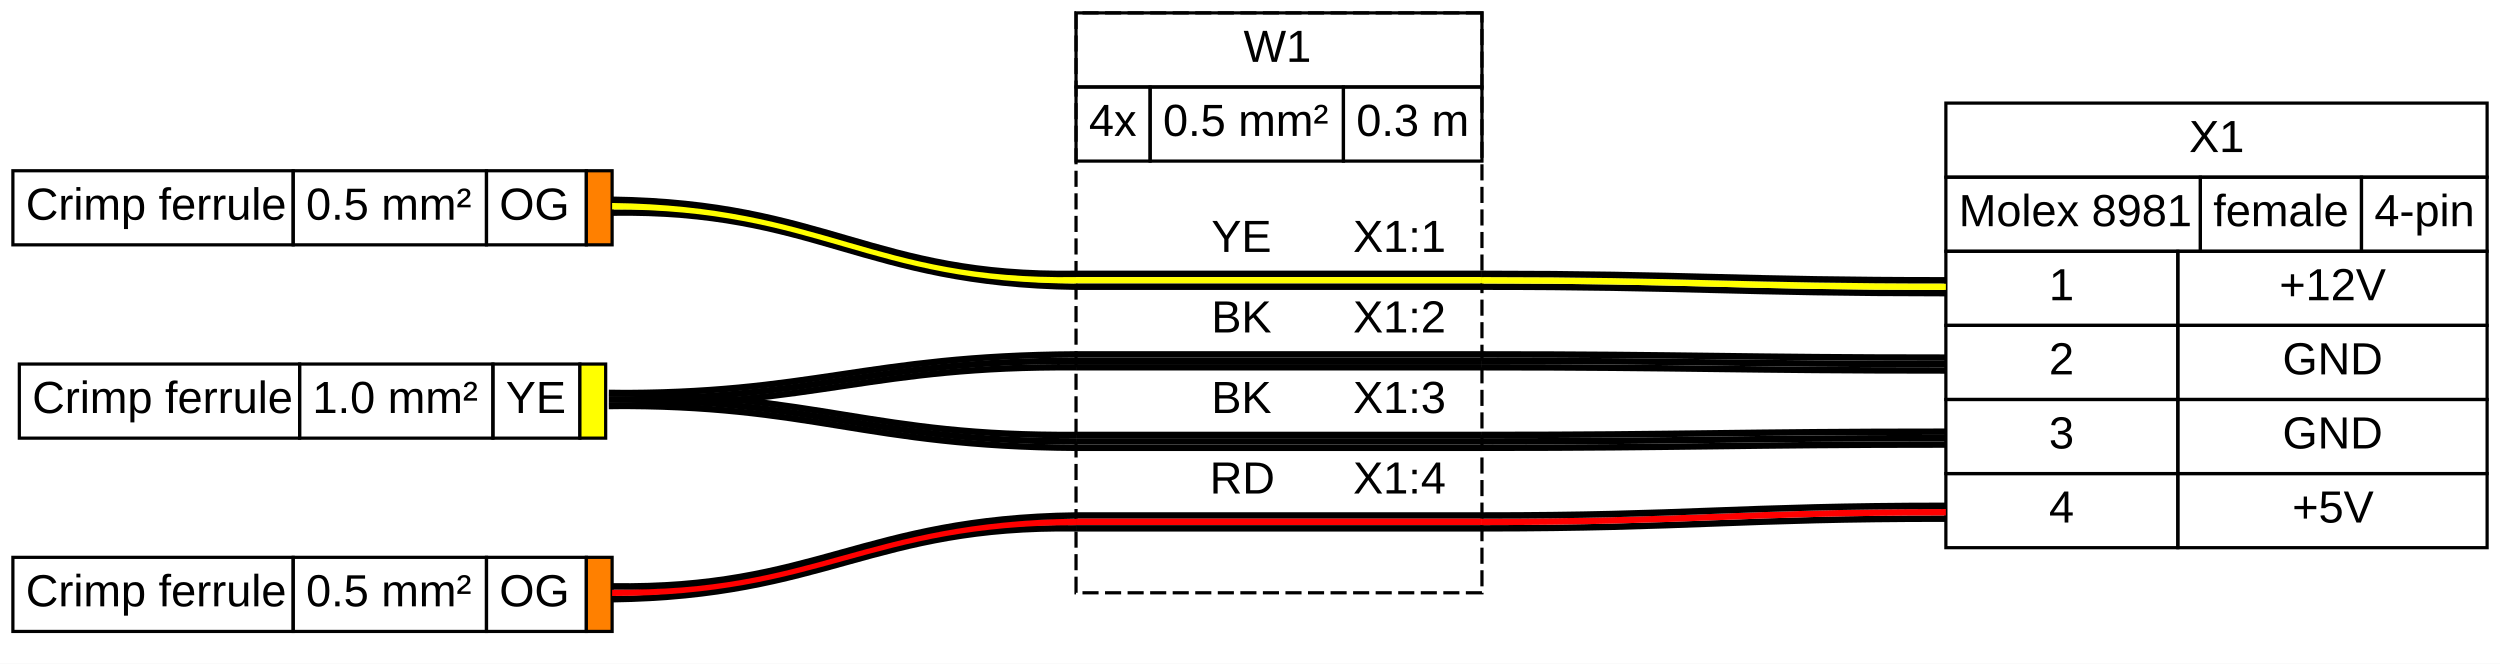
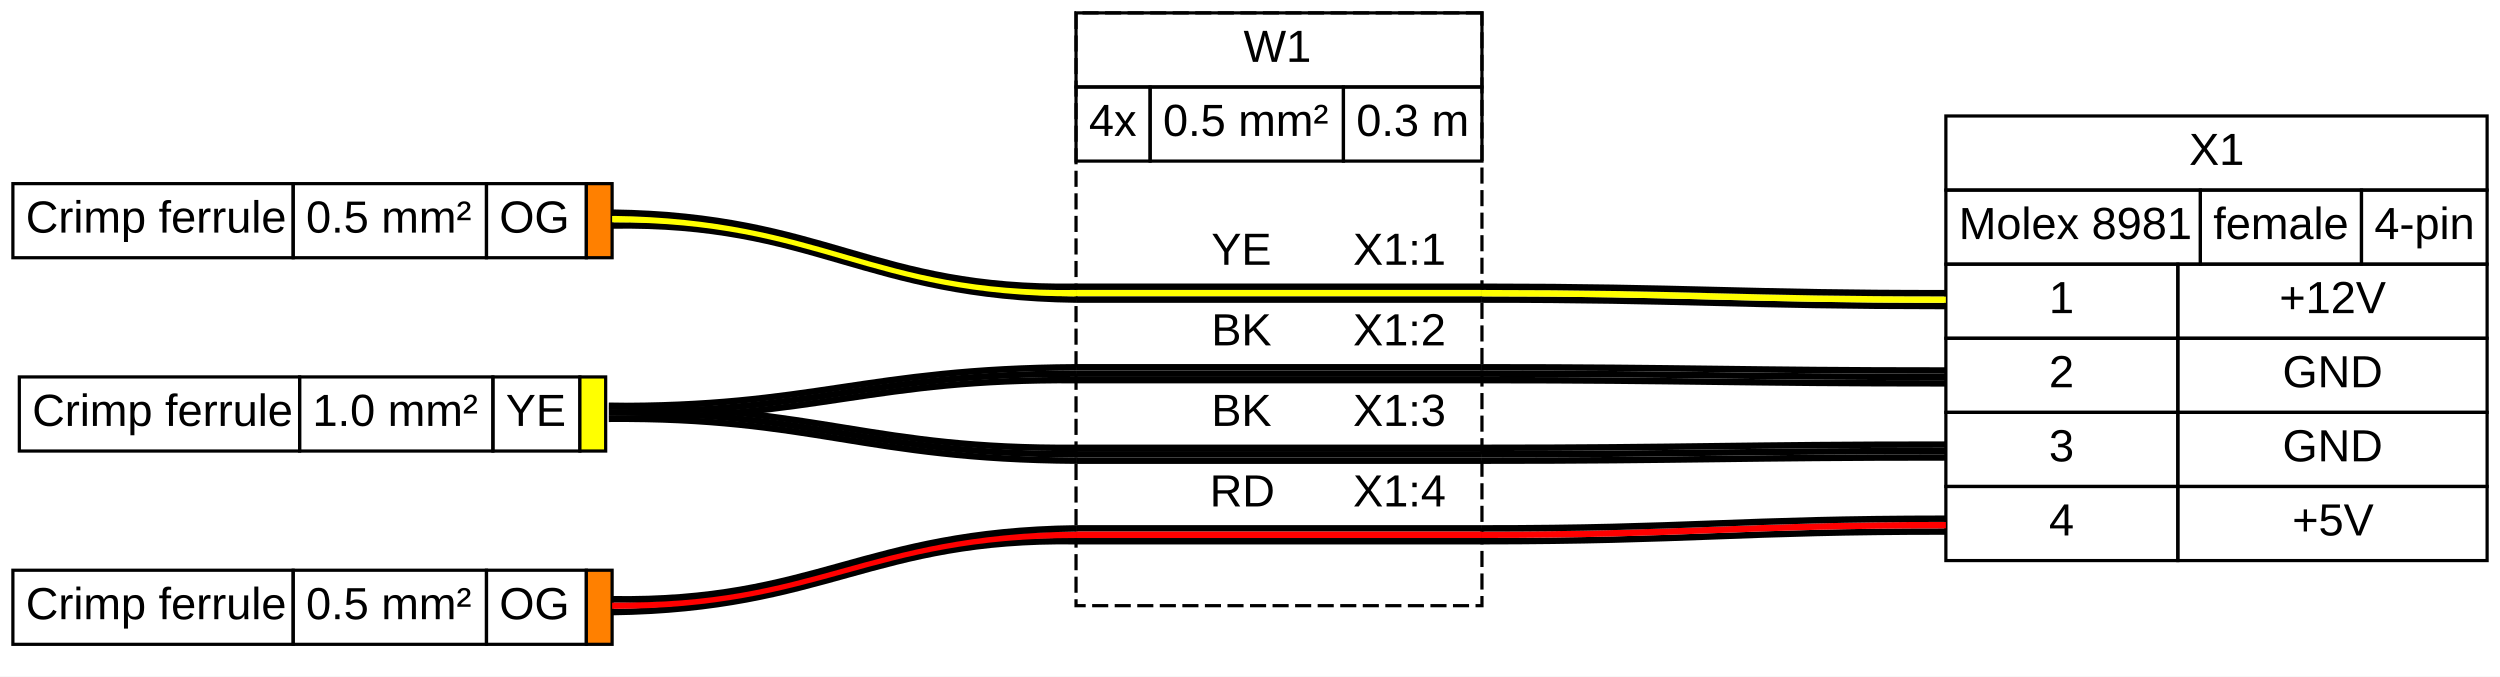
- <svg xmlns="http://www.w3.org/2000/svg" width="776pt" height="206pt" viewBox="0.00 0.00 776.00 206.00">
-   <g id="graph0" class="graph" transform="scale(1 1) rotate(0) translate(4 202)">
-     <polygon fill="white" stroke="transparent" points="-4,4 -4,-202 772,-202 772,4 -4,4" />
+ <svg xmlns="http://www.w3.org/2000/svg" width="776pt" height="210pt" viewBox="0.00 0.00 776.00 210.00">
+   <g id="graph0" class="graph" transform="scale(1 1) rotate(0) translate(4 206)">
+     <polygon fill="white" stroke="transparent" points="-4,4 -4,-206 772,-206 772,4 -4,4" />
    <g id="node1" class="node">
      <polygon fill="white" stroke="transparent" points="768,-170 600,-170 600,-32 768,-32 768,-170" />
      <polygon fill="none" stroke="black" points="600,-147 600,-170 768,-170 768,-147 600,-147" />
      <text text-anchor="start" x="675.5" y="-154.8" font-family="arial" font-size="14.00">X1</text>
      <polygon fill="none" stroke="black" points="600,-124 600,-147 679,-147 679,-124 600,-124" />
      <text text-anchor="start" x="604" y="-131.8" font-family="arial" font-size="14.00">Molex 8981</text>
      <polygon fill="none" stroke="black" points="679,-124 679,-147 729,-147 729,-124 679,-124" />
      <text text-anchor="start" x="683" y="-131.8" font-family="arial" font-size="14.00">female</text>
      <polygon fill="none" stroke="black" points="729,-124 729,-147 768,-147 768,-124 729,-124" />
      <text text-anchor="start" x="733" y="-131.8" font-family="arial" font-size="14.00">4-pin</text>
      <polygon fill="none" stroke="black" points="600,-101 600,-124 672,-124 672,-101 600,-101" />
      <text text-anchor="start" x="632" y="-108.8" font-family="arial" font-size="14.00">1</text>
      <polygon fill="none" stroke="black" points="672,-101 672,-124 768,-124 768,-101 672,-101" />
      <text text-anchor="start" x="703.5" y="-108.8" font-family="arial" font-size="14.00">+12V</text>
      <polygon fill="none" stroke="black" points="600,-78 600,-101 672,-101 672,-78 600,-78" />
      <text text-anchor="start" x="632" y="-85.8" font-family="arial" font-size="14.00">2</text>
      <polygon fill="none" stroke="black" points="672,-78 672,-101 768,-101 768,-78 672,-78" />
      <text text-anchor="start" x="704.5" y="-85.8" font-family="arial" font-size="14.00">GND</text>
      <polygon fill="none" stroke="black" points="600,-55 600,-78 672,-78 672,-55 600,-55" />
      <text text-anchor="start" x="632" y="-62.8" font-family="arial" font-size="14.00">3</text>
      <polygon fill="none" stroke="black" points="672,-55 672,-78 768,-78 768,-55 672,-55" />
      <text text-anchor="start" x="704.5" y="-62.8" font-family="arial" font-size="14.00">GND</text>
      <polygon fill="none" stroke="black" points="600,-32 600,-55 672,-55 672,-32 600,-32" />
      <text text-anchor="start" x="632" y="-39.8" font-family="arial" font-size="14.00">4</text>
      <polygon fill="none" stroke="black" points="672,-32 672,-55 768,-55 768,-32 672,-32" />
      <text text-anchor="start" x="707.5" y="-39.8" font-family="arial" font-size="14.00">+5V</text>
    </g>
    <g id="node2" class="node">
      <polygon fill="white" stroke="transparent" points="184,-96 2,-96 2,-60 184,-60 184,-96" />
      <polygon fill="none" stroke="black" points="2,-66 2,-89 89,-89 89,-66 2,-66" />
      <text text-anchor="start" x="6" y="-73.8" font-family="arial" font-size="14.00">Crimp ferrule</text>
      <polygon fill="none" stroke="black" points="89,-66 89,-89 149,-89 149,-66 89,-66" />
      <text text-anchor="start" x="93" y="-73.8" font-family="arial" font-size="14.00">1.0 mm²</text>
      <polygon fill="none" stroke="black" points="149,-66 149,-89 176,-89 176,-66 149,-66" />
      <text text-anchor="start" x="153" y="-73.8" font-family="arial" font-size="14.00">YE</text>
      <polygon fill="#ffff00" stroke="transparent" points="176,-66 176,-89 184,-89 184,-66 176,-66" />
      <polygon fill="none" stroke="black" points="176,-66 176,-89 184,-89 184,-66 176,-66" />
    </g>
    <g id="node5" class="node">
-       <polygon fill="white" stroke="black" stroke-dasharray="5,2" points="456,-198 330,-198 330,-18 456,-18 456,-198" />
-       <polygon fill="none" stroke="black" points="330,-175 330,-198 456,-198 456,-175 330,-175" />
-       <text text-anchor="start" x="382" y="-182.8" font-family="arial" font-size="14.00">W1</text>
-       <polygon fill="none" stroke="black" points="330,-152 330,-175 353,-175 353,-152 330,-152" />
-       <text text-anchor="start" x="334" y="-159.8" font-family="arial" font-size="14.00">4x</text>
-       <polygon fill="none" stroke="black" points="353,-152 353,-175 413,-175 413,-152 353,-152" />
-       <text text-anchor="start" x="357" y="-159.8" font-family="arial" font-size="14.00">0.5 mm²</text>
-       <polygon fill="none" stroke="black" points="413,-152 413,-175 456,-175 456,-152 413,-152" />
-       <text text-anchor="start" x="417" y="-159.8" font-family="arial" font-size="14.00">0.3 m</text>
-       <text text-anchor="start" x="391" y="-140.8" font-family="arial" font-size="14.00"> </text>
+       <polygon fill="white" stroke="black" stroke-dasharray="5,2" points="456,-202 330,-202 330,-18 456,-18 456,-202" />
+       <polygon fill="none" stroke="black" points="330,-179 330,-202 456,-202 456,-179 330,-179" />
+       <text text-anchor="start" x="382" y="-186.8" font-family="arial" font-size="14.00">W1</text>
+       <polygon fill="none" stroke="black" points="330,-156 330,-179 353,-179 353,-156 330,-156" />
+       <text text-anchor="start" x="334" y="-163.8" font-family="arial" font-size="14.00">4x</text>
+       <polygon fill="none" stroke="black" points="353,-156 353,-179 413,-179 413,-156 353,-156" />
+       <text text-anchor="start" x="357" y="-163.8" font-family="arial" font-size="14.00">0.5 mm²</text>
+       <polygon fill="none" stroke="black" points="413,-156 413,-179 456,-179 456,-156 413,-156" />
+       <text text-anchor="start" x="417" y="-163.8" font-family="arial" font-size="14.00">0.3 m</text>
+       <text text-anchor="start" x="342.5" y="-142.8" font-family="arial" font-size="14.00"> </text>
      <text text-anchor="start" x="372" y="-123.8" font-family="arial" font-size="14.00">YE</text>
      <text text-anchor="start" x="416" y="-123.8" font-family="arial" font-size="14.00">X1:1</text>
      <polygon fill="#000000" stroke="transparent" points="330,-116 330,-118 456,-118 456,-116 330,-116" />
      <polygon fill="#ffff00" stroke="transparent" points="330,-114 330,-116 456,-116 456,-114 330,-114" />
      <polygon fill="#000000" stroke="transparent" points="330,-112 330,-114 456,-114 456,-112 330,-112" />
      <text text-anchor="start" x="372" y="-98.8" font-family="arial" font-size="14.00">BK</text>
      <text text-anchor="start" x="416" y="-98.8" font-family="arial" font-size="14.00">X1:2</text>
      <polygon fill="#000000" stroke="transparent" points="330,-91 330,-93 456,-93 456,-91 330,-91" />
      <polygon fill="#000000" stroke="transparent" points="330,-89 330,-91 456,-91 456,-89 330,-89" />
      <polygon fill="#000000" stroke="transparent" points="330,-87 330,-89 456,-89 456,-87 330,-87" />
      <text text-anchor="start" x="372" y="-73.8" font-family="arial" font-size="14.00">BK</text>
      <text text-anchor="start" x="416" y="-73.8" font-family="arial" font-size="14.00">X1:3</text>
      <polygon fill="#000000" stroke="transparent" points="330,-66 330,-68 456,-68 456,-66 330,-66" />
      <polygon fill="#000000" stroke="transparent" points="330,-64 330,-66 456,-66 456,-64 330,-64" />
      <polygon fill="#000000" stroke="transparent" points="330,-62 330,-64 456,-64 456,-62 330,-62" />
      <text text-anchor="start" x="371.5" y="-48.8" font-family="arial" font-size="14.00">RD</text>
      <text text-anchor="start" x="416" y="-48.8" font-family="arial" font-size="14.00">X1:4</text>
      <polygon fill="#000000" stroke="transparent" points="330,-41 330,-43 456,-43 456,-41 330,-41" />
      <polygon fill="#ff0000" stroke="transparent" points="330,-39 330,-41 456,-41 456,-39 330,-39" />
      <polygon fill="#000000" stroke="transparent" points="330,-37 330,-39 456,-39 456,-37 330,-37" />
      <text text-anchor="start" x="342.5" y="-23.8" font-family="arial" font-size="14.00"> </text>
    </g>
    <g id="edge3" class="edge">
      <path fill="none" stroke="#000000" stroke-width="2" d="M185,-76C250.88,-76.41 266.55,-88.41 330,-88" />
      <path fill="none" stroke="#000000" stroke-width="2" d="M185,-78C249.66,-78 265.34,-90 330,-90" />
      <path fill="none" stroke="#000000" stroke-width="2" d="M185,-80C248.45,-79.59 264.12,-91.59 330,-92" />
    </g>
    <g id="edge5" class="edge">
      <path fill="none" stroke="#000000" stroke-width="2" d="M185,-76C248.42,-76.46 264.02,-63.46 330,-63" />
      <path fill="none" stroke="#000000" stroke-width="2" d="M185,-78C249.7,-78 265.3,-65 330,-65" />
      <path fill="none" stroke="#000000" stroke-width="2" d="M185,-80C250.98,-79.54 266.58,-66.54 330,-67" />
    </g>
    <g id="node3" class="node">
      <polygon fill="white" stroke="transparent" points="186,-156 0,-156 0,-120 186,-120 186,-156" />
      <polygon fill="none" stroke="black" points="0,-126 0,-149 87,-149 87,-126 0,-126" />
      <text text-anchor="start" x="4" y="-133.8" font-family="arial" font-size="14.00">Crimp ferrule</text>
      <polygon fill="none" stroke="black" points="87,-126 87,-149 147,-149 147,-126 87,-126" />
      <text text-anchor="start" x="91" y="-133.8" font-family="arial" font-size="14.00">0.5 mm²</text>
      <polygon fill="none" stroke="black" points="147,-126 147,-149 178,-149 178,-126 147,-126" />
      <text text-anchor="start" x="151" y="-133.8" font-family="arial" font-size="14.00">OG</text>
      <polygon fill="#ff8000" stroke="transparent" points="178,-126 178,-149 186,-149 186,-126 178,-126" />
      <polygon fill="none" stroke="black" points="178,-126 178,-149 186,-149 186,-126 178,-126" />
    </g>
    <g id="edge1" class="edge">
      <path fill="none" stroke="#000000" stroke-width="2" d="M186,-136C249.12,-136.94 263.49,-113.94 330,-113" />
      <path fill="none" stroke="#ffff00" stroke-width="2" d="M186,-138C250.81,-138 265.19,-115 330,-115" />
      <path fill="none" stroke="#000000" stroke-width="2" d="M186,-140C252.51,-139.06 266.88,-116.06 330,-117" />
    </g>
    <g id="node4" class="node">
      <polygon fill="white" stroke="transparent" points="186,-36 0,-36 0,0 186,0 186,-36" />
      <polygon fill="none" stroke="black" points="0,-6 0,-29 87,-29 87,-6 0,-6" />
      <text text-anchor="start" x="4" y="-13.8" font-family="arial" font-size="14.00">Crimp ferrule</text>
      <polygon fill="none" stroke="black" points="87,-6 87,-29 147,-29 147,-6 87,-6" />
      <text text-anchor="start" x="91" y="-13.8" font-family="arial" font-size="14.00">0.5 mm²</text>
      <polygon fill="none" stroke="black" points="147,-6 147,-29 178,-29 178,-6 147,-6" />
      <text text-anchor="start" x="151" y="-13.8" font-family="arial" font-size="14.00">OG</text>
      <polygon fill="#ff8000" stroke="transparent" points="178,-6 178,-29 186,-29 186,-6 178,-6" />
      <polygon fill="none" stroke="black" points="178,-6 178,-29 186,-29 186,-6 178,-6" />
    </g>
    <g id="edge7" class="edge">
      <path fill="none" stroke="#000000" stroke-width="2" d="M186,-16C252.41,-16.9 266.93,-38.9 330,-38" />
      <path fill="none" stroke="#ff0000" stroke-width="2" d="M186,-18C250.74,-18 265.26,-40 330,-40" />
      <path fill="none" stroke="#000000" stroke-width="2" d="M186,-20C249.07,-19.1 263.59,-41.1 330,-42" />
    </g>
    <g id="edge2" class="edge">
      <path fill="none" stroke="#000000" stroke-width="2" d="M456,-113C519.76,-113.02 535.75,-111.02 600,-111" />
      <path fill="none" stroke="#ffff00" stroke-width="2" d="M456,-115C520.01,-115 535.99,-113 600,-113" />
      <path fill="none" stroke="#000000" stroke-width="2" d="M456,-117C520.25,-116.98 536.24,-114.98 600,-115" />
    </g>
    <g id="edge4" class="edge">
      <path fill="none" stroke="#000000" stroke-width="2" d="M456,-88C519.88,-88 535.87,-87 600,-87" />
      <path fill="none" stroke="#000000" stroke-width="2" d="M456,-90C520,-90 536,-89 600,-89" />
      <path fill="none" stroke="#000000" stroke-width="2" d="M456,-92C520.13,-92 536.12,-91 600,-91" />
    </g>
    <g id="edge6" class="edge">
      <path fill="none" stroke="#000000" stroke-width="2" d="M456,-63C520.13,-63 536.12,-64 600,-64" />
      <path fill="none" stroke="#000000" stroke-width="2" d="M456,-65C520,-65 536,-66 600,-66" />
      <path fill="none" stroke="#000000" stroke-width="2" d="M456,-67C519.88,-67 535.87,-68 600,-68" />
    </g>
    <g id="edge8" class="edge">
      <path fill="none" stroke="#000000" stroke-width="2" d="M456,-38C520.38,-38.03 536.36,-41.03 600,-41" />
      <path fill="none" stroke="#ff0000" stroke-width="2" d="M456,-40C520.01,-40 535.99,-43 600,-43" />
      <path fill="none" stroke="#000000" stroke-width="2" d="M456,-42C519.64,-41.97 535.62,-44.97 600,-45" />
    </g>
  </g>
</svg>
